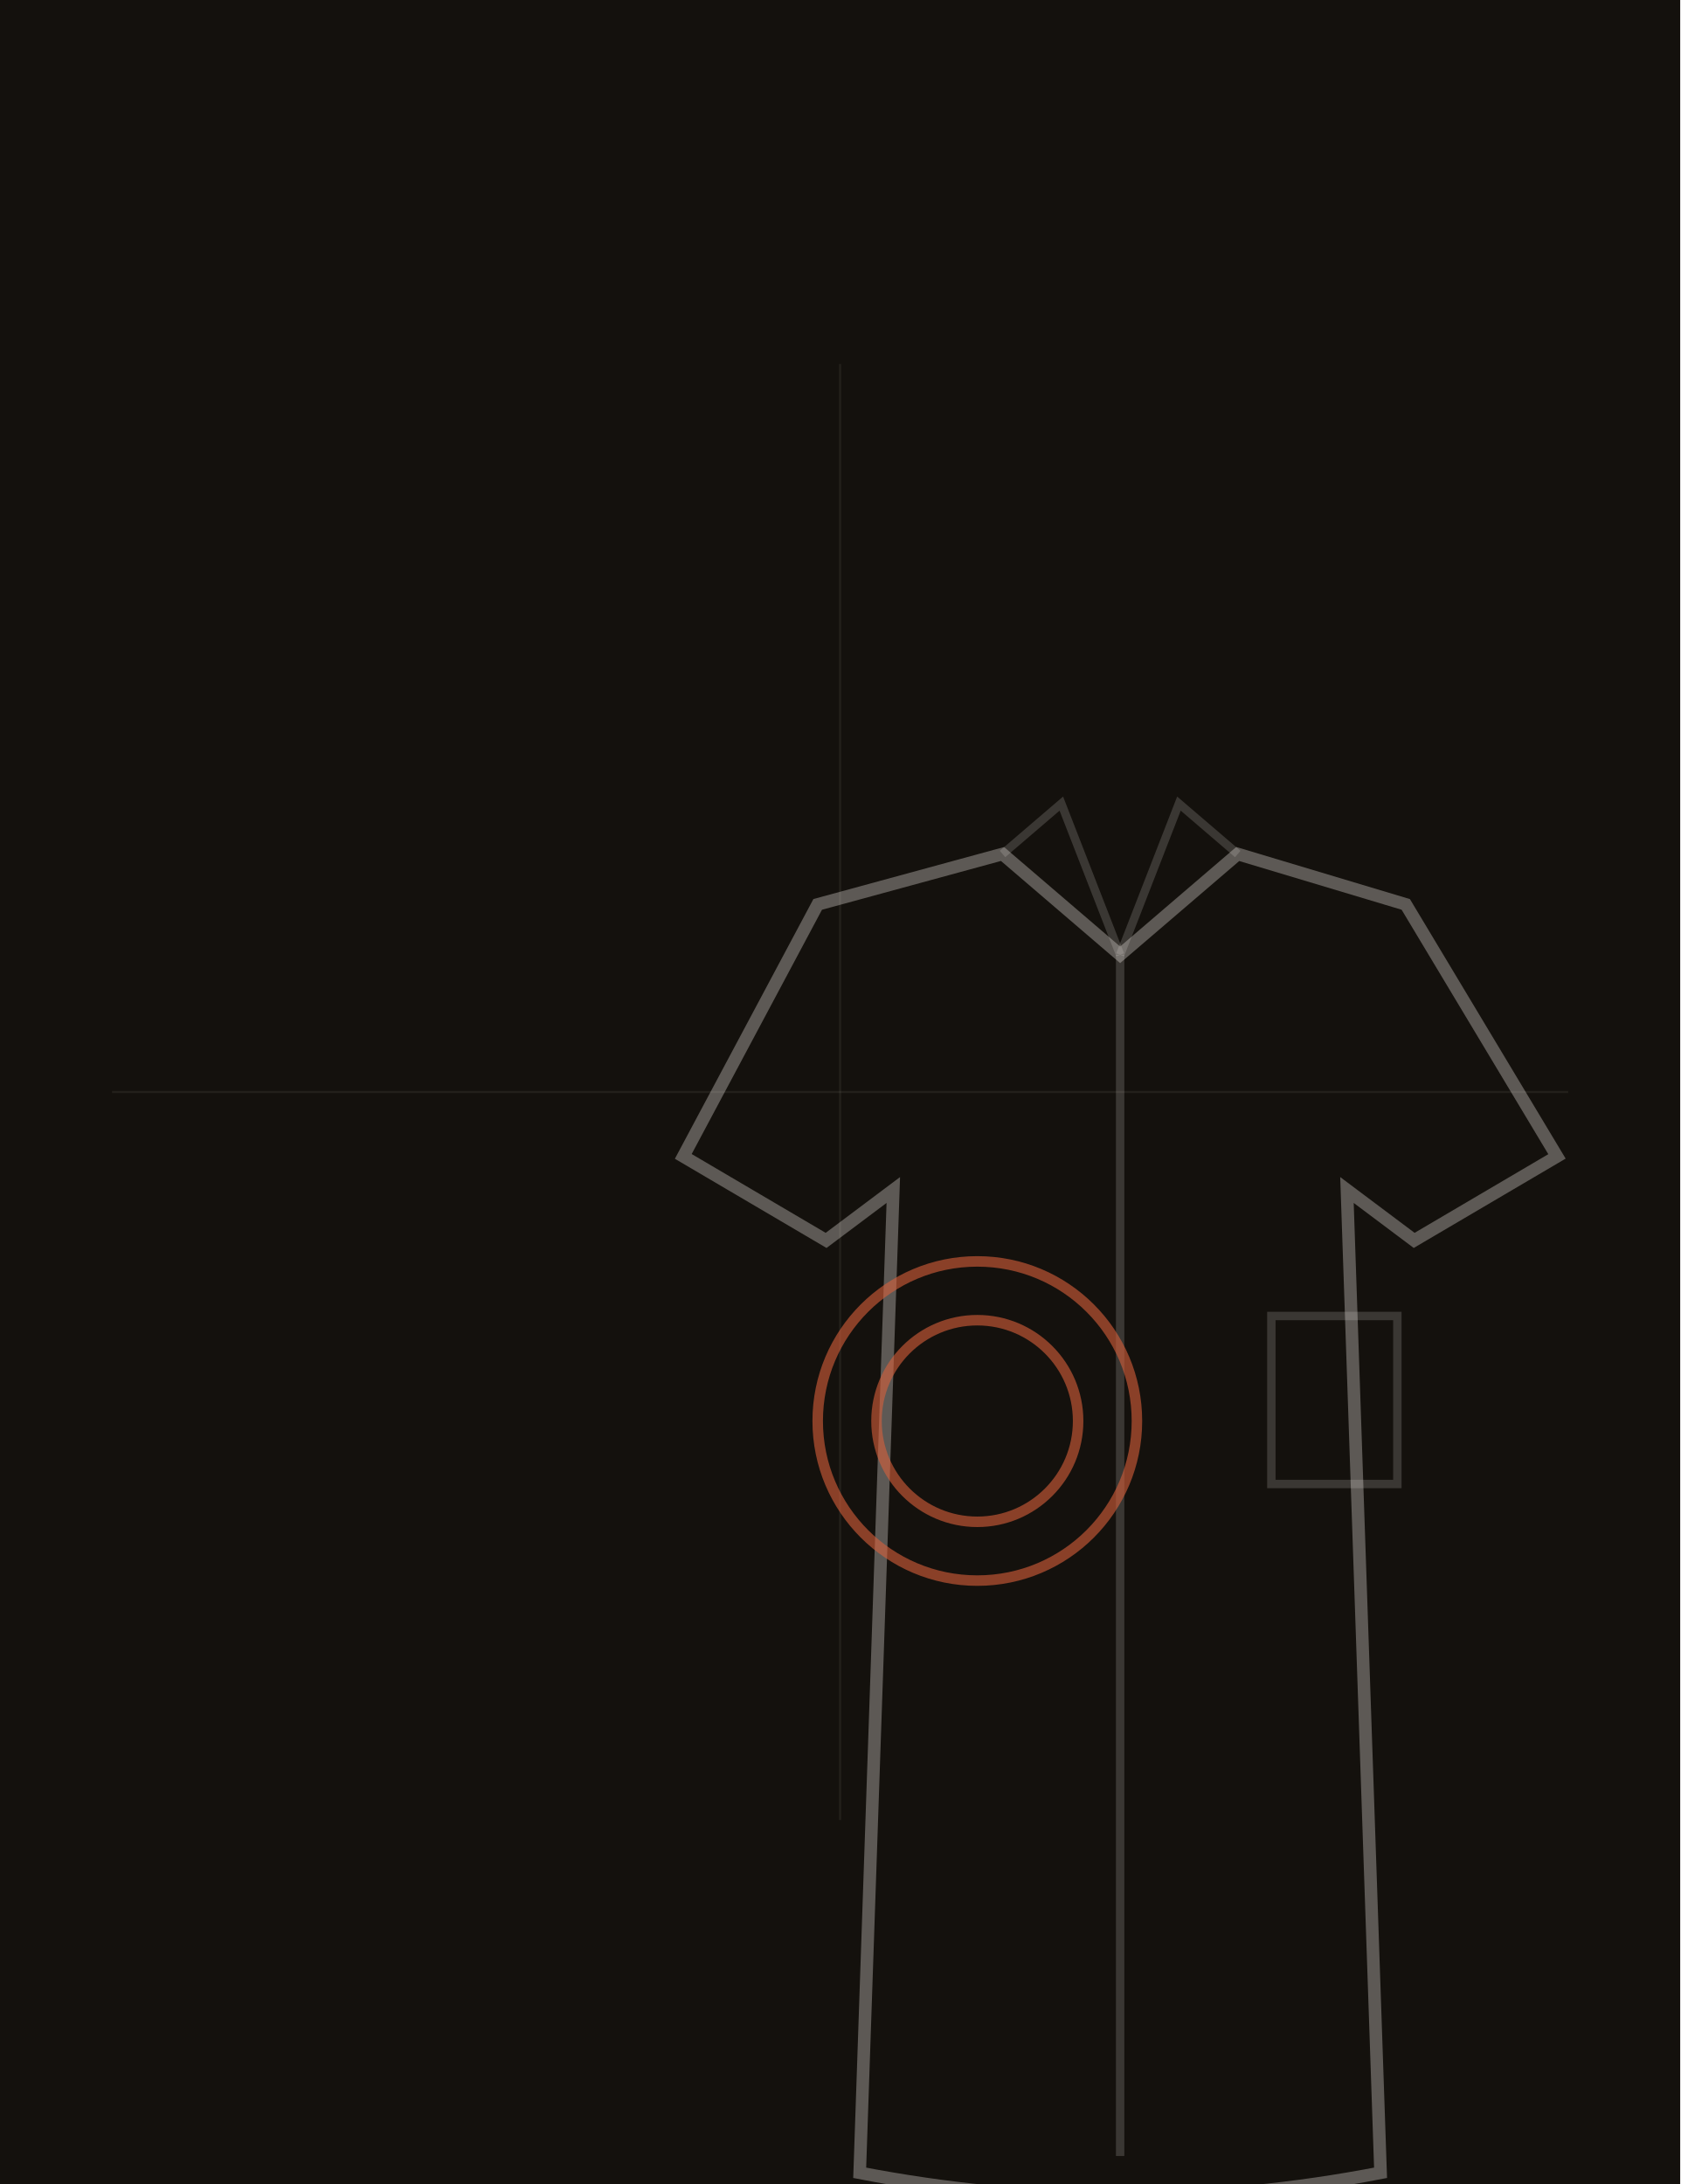
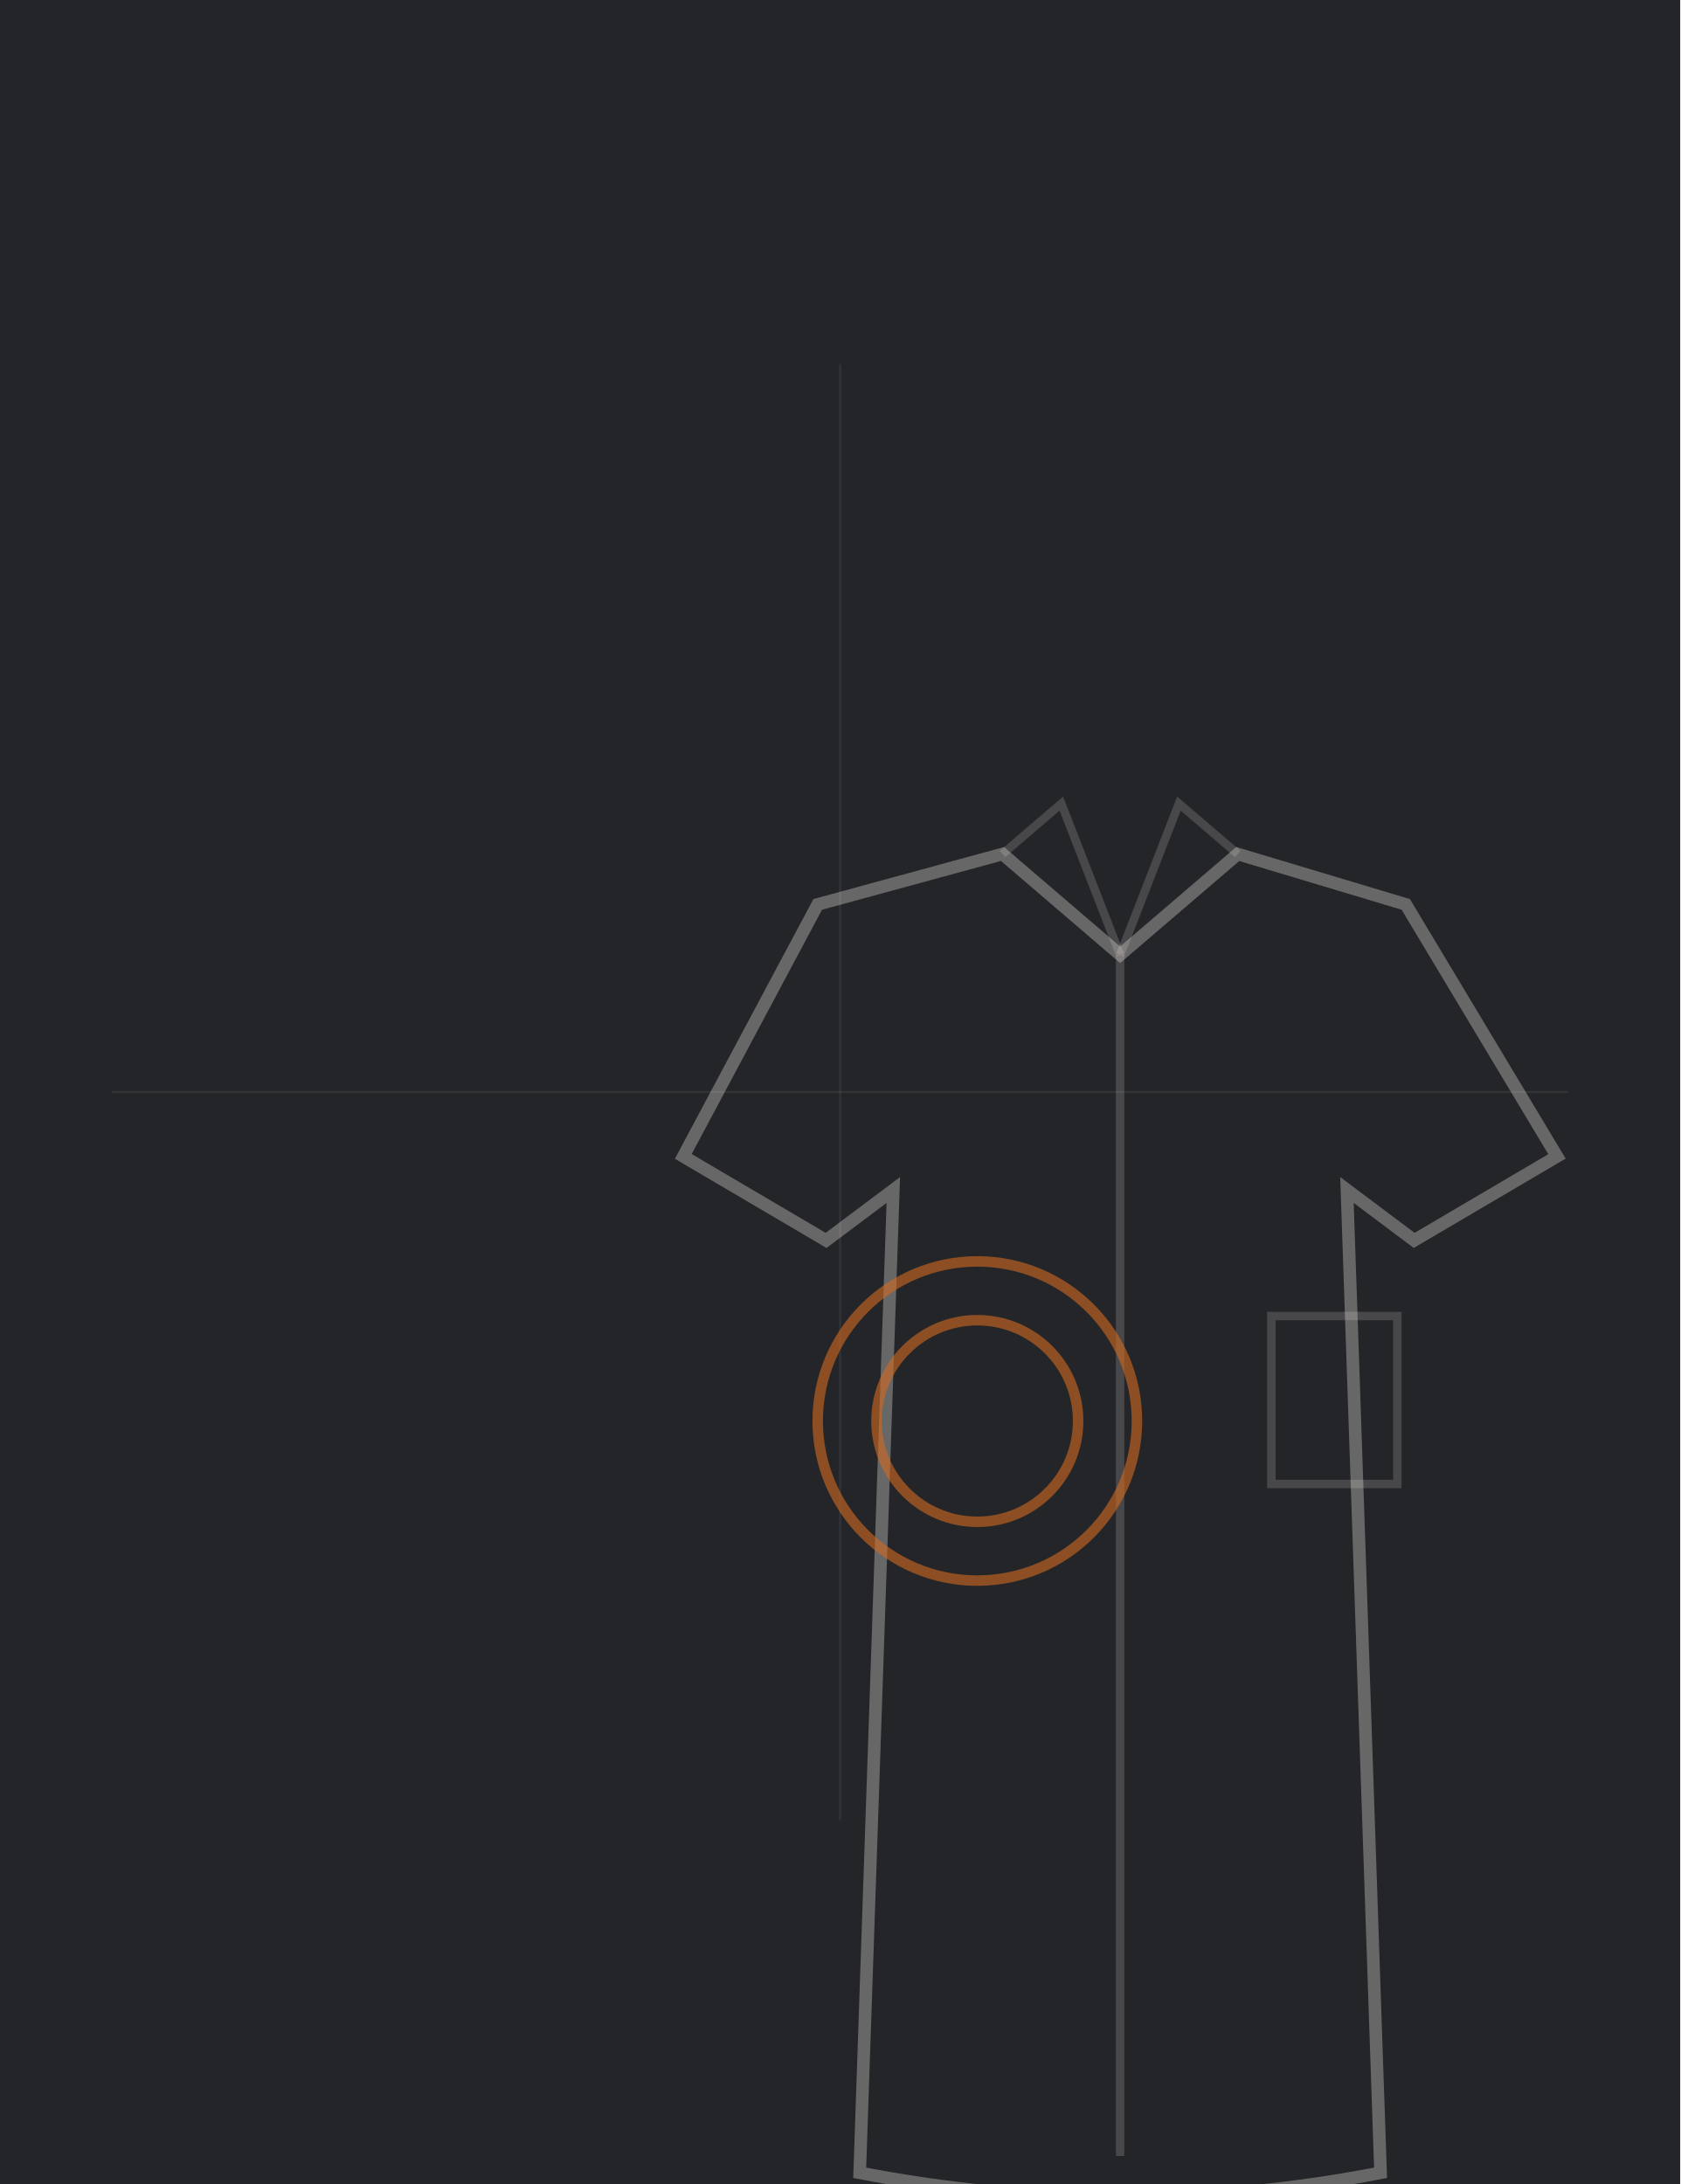
<svg xmlns="http://www.w3.org/2000/svg" viewBox="0 0 1200 1560" preserveAspectRatio="xMidYMid slice">
-   <rect width="1200" height="1560" fill="#14110D" />
-   <g stroke="rgba(236,231,223,0.07)" stroke-width="1.5">
+   <rect width="1200" height="1560" fill="#232529" />
+   <g stroke="rgba(239,233,225,0.07)" stroke-width="1.5">
    <line x1="80" y1="780" x2="1120" y2="780" />
    <line x1="600" y1="260" x2="600" y2="1300" />
  </g>
  <g transform="translate(200,280) scale(3)" fill="none" stroke-width="3">
-     <g stroke="rgba(236,231,223,0.34)">
+     <g stroke="rgba(239,233,225,0.34)">
      <path d="M172,110 L128,122 L96,182 L130,202 L146,190 L138,424 Q200,436 262,424 L254,190 L270,202 L304,182 L268,122 L228,110 L200,134 L172,110 Z" />
    </g>
-     <g stroke="rgba(236,231,223,0.18)" stroke-width="2">
+     <g stroke="rgba(239,233,225,0.18)" stroke-width="2">
      <path d="M200,134 L200,420" />
      <path d="M172,110 L186,98 L200,134" />
      <path d="M228,110 L214,98 L200,134" />
      <rect x="236" y="220" width="30" height="40" />
    </g>
-     <g stroke="rgba(217,96,59,0.6)" stroke-width="2.5">
+     <g stroke="rgba(210,105,30,0.6)" stroke-width="2.5">
      <circle cx="166" cy="245" r="24" />
      <circle cx="166" cy="245" r="38" />
    </g>
  </g>
</svg>
